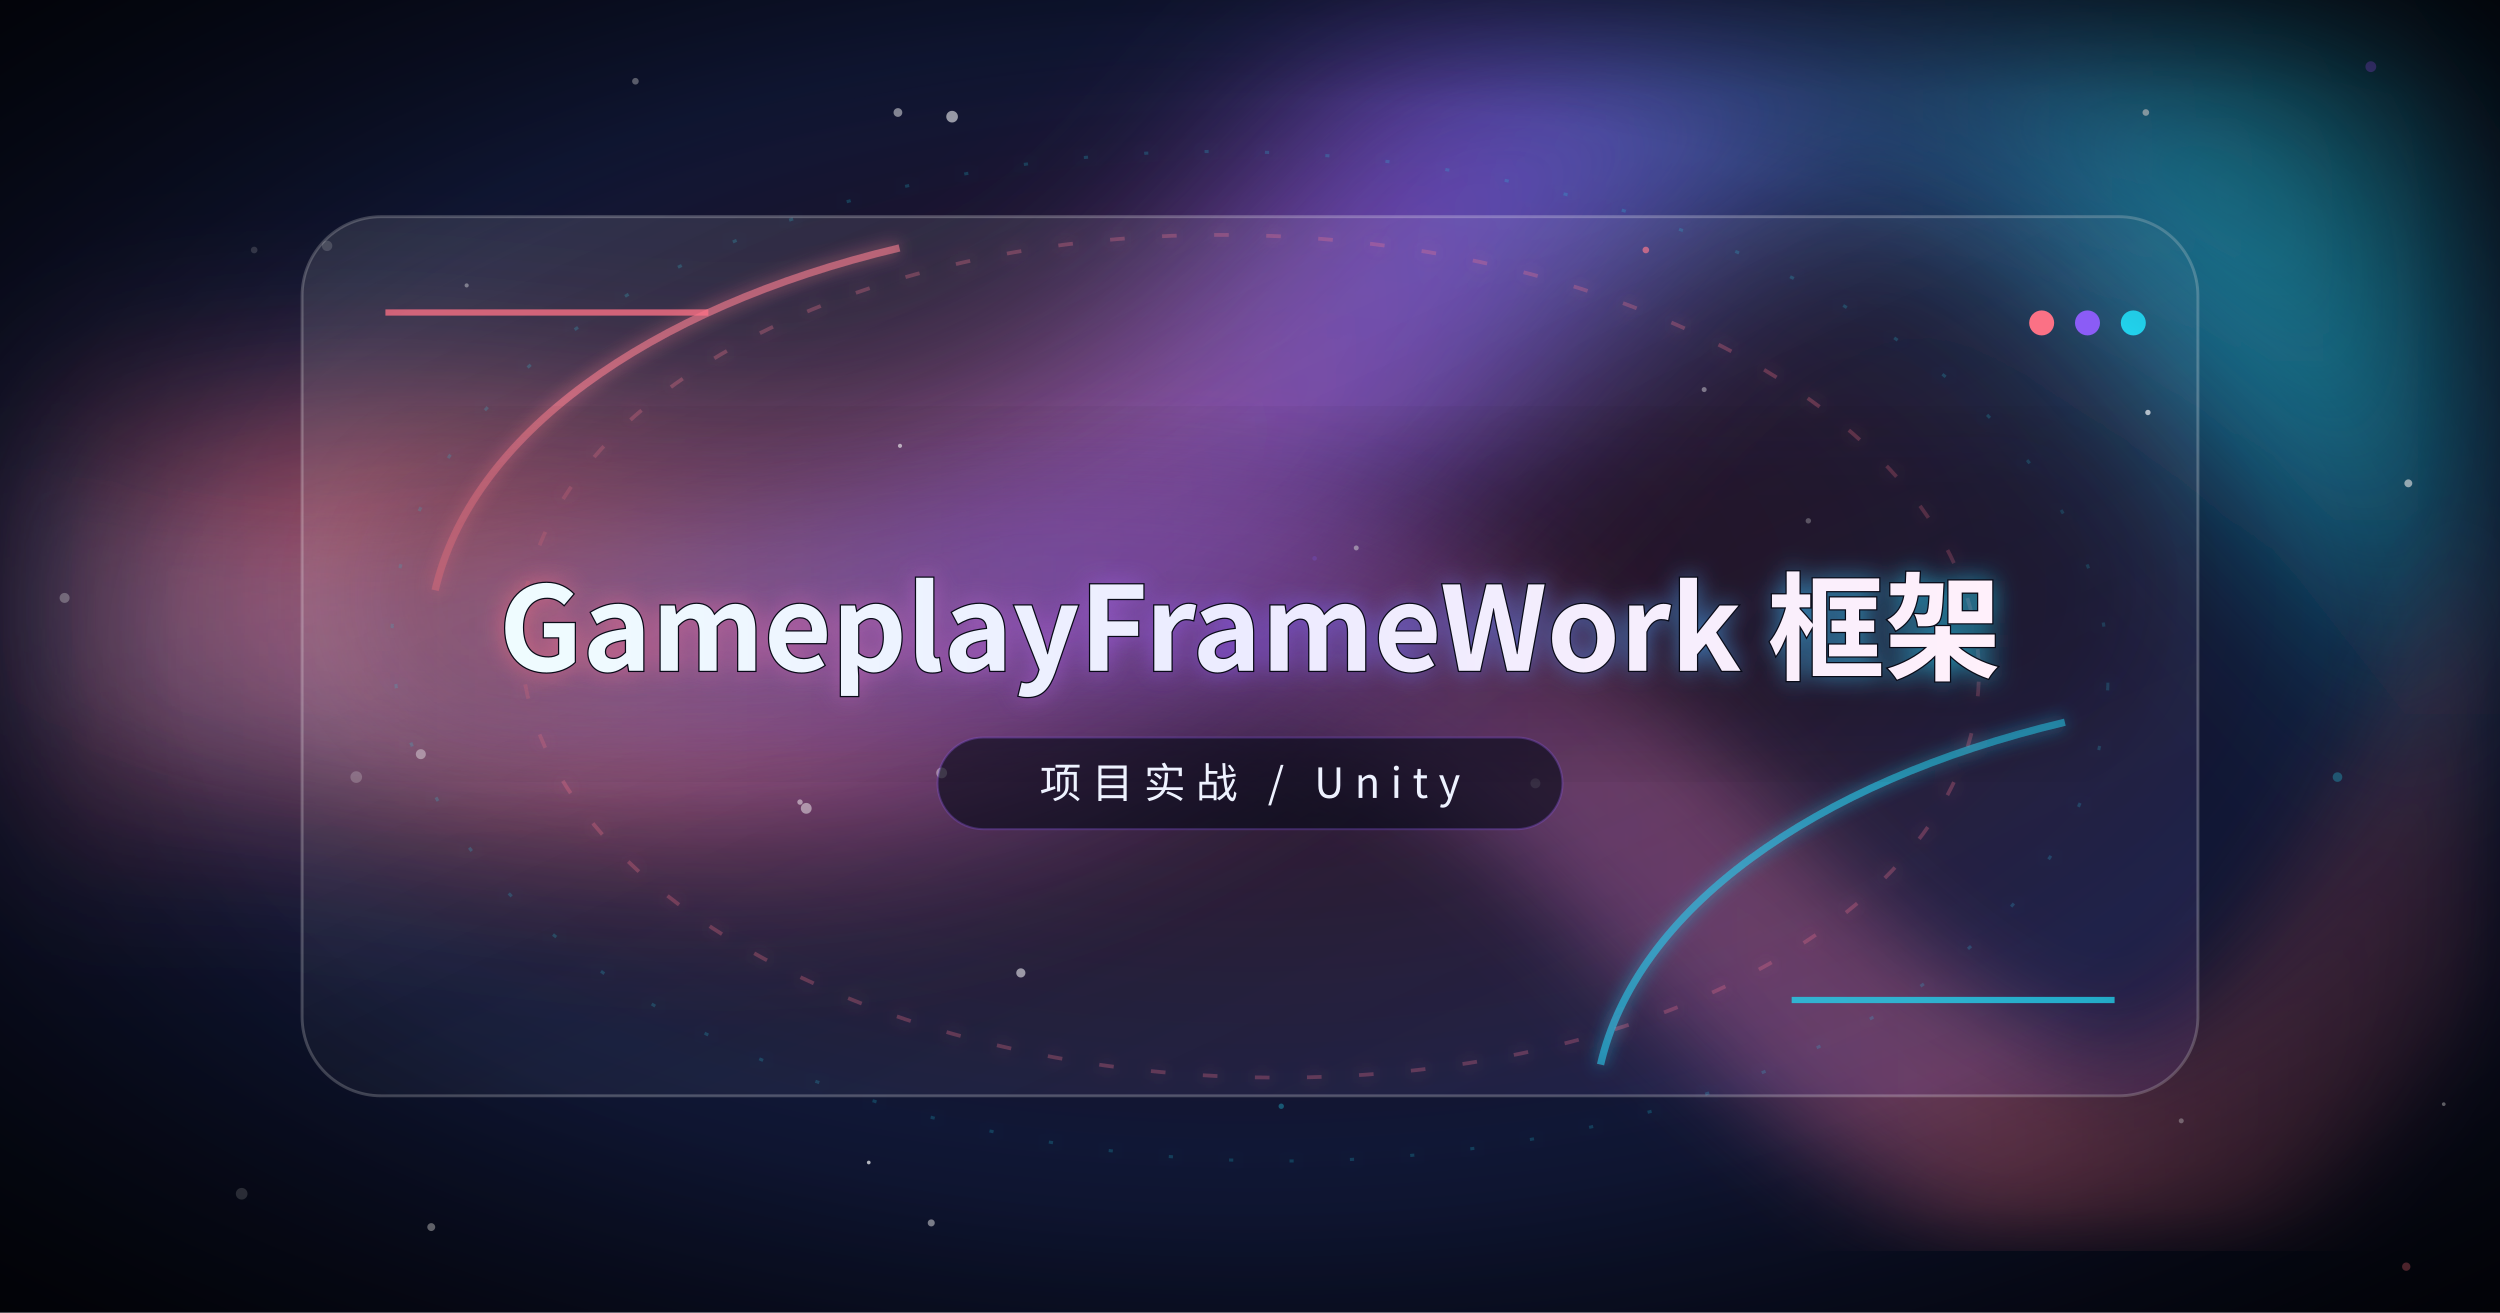
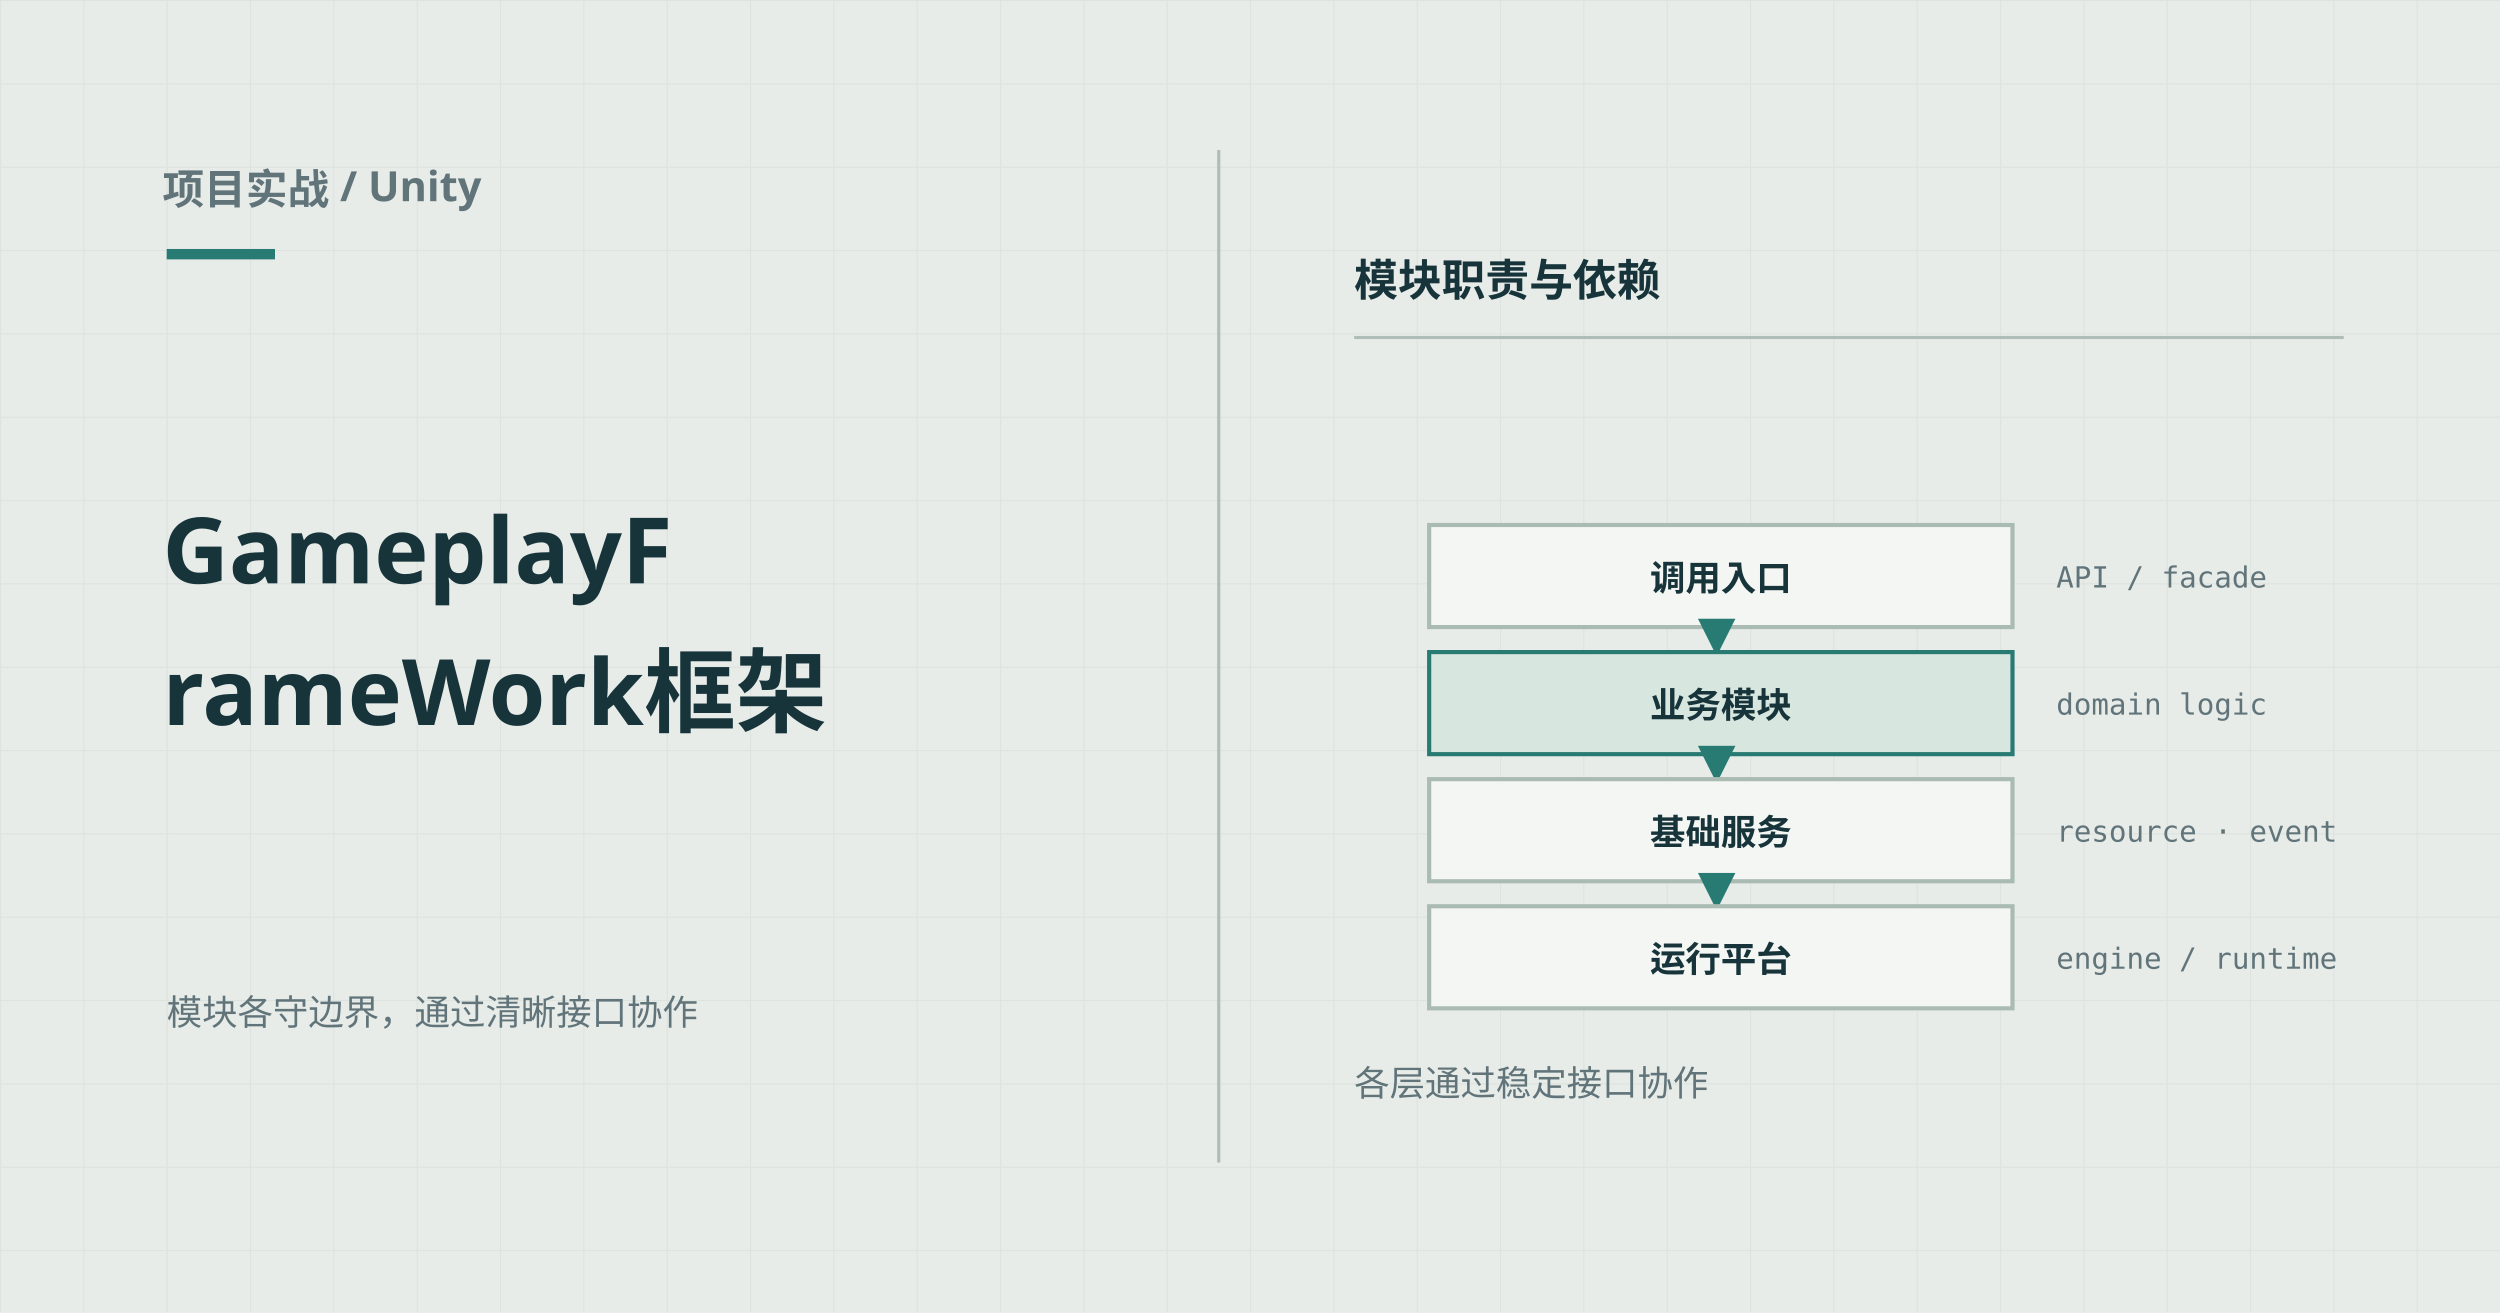
- <svg xmlns="http://www.w3.org/2000/svg" width="1200" height="630" viewBox="0 0 1200 630">
+ <svg xmlns="http://www.w3.org/2000/svg" width="1200" height="630" viewBox="0 0 1200 630" role="img" aria-labelledby="coverTitle coverDesc">
  <defs>
-     <radialGradient id="bg" cx="50%" cy="45%" r="82%">
-       <stop stop-color="#2d0c1c" />
-       <stop offset=".52" stop-color="#101735" />
-       <stop offset="1" stop-color="#02030a" />
-     </radialGradient>
-     <linearGradient id="auroraA" x1="0" y1="0" x2="1" y2="0">
-       <stop stop-color="#fb7185" stop-opacity="0" />
-       <stop offset=".25" stop-color="#fb7185" stop-opacity=".82" />
-       <stop offset=".56" stop-color="#8b5cf6" stop-opacity=".70" />
-       <stop offset=".82" stop-color="#22d3ee" stop-opacity=".72" />
-       <stop offset="1" stop-color="#22d3ee" stop-opacity="0" />
-     </linearGradient>
-     <linearGradient id="auroraB" x1="0" y1="0" x2="1" y2="0">
-       <stop stop-color="#22d3ee" stop-opacity="0" />
-       <stop offset=".42" stop-color="#8b5cf6" stop-opacity=".56" />
-       <stop offset=".75" stop-color="#fb7185" stop-opacity=".58" />
-       <stop offset="1" stop-color="#fb7185" stop-opacity="0" />
-     </linearGradient>
-     <linearGradient id="neonGradient" x1="0" y1="0" x2="1" y2="0">
-       <stop stop-color="#fb7185" />
-       <stop offset=".5" stop-color="#8b5cf6" />
-       <stop offset="1" stop-color="#22d3ee" />
-     </linearGradient>
-     <linearGradient id="titleGradient" x1="0" y1="0" x2="1" y2="0">
-       <stop stop-color="#effcff" />
-       <stop offset=".5" stop-color="#ecebff" />
-       <stop offset="1" stop-color="#fff0fb" />
-     </linearGradient>
-     <linearGradient id="prismGradient" x1="0" y1="0" x2="1" y2="1">
-       <stop stop-color="#fb7185" stop-opacity=".48" />
-       <stop offset=".5" stop-color="#8b5cf6" stop-opacity=".10" />
-       <stop offset="1" stop-color="#22d3ee" stop-opacity=".44" />
-     </linearGradient>
-     <linearGradient id="glassGradient" x1="0" y1="0" x2="1" y2="1">
-       <stop stop-color="#fff" stop-opacity=".13" />
-       <stop offset=".48" stop-color="#fff" stop-opacity=".035" />
-       <stop offset="1" stop-color="#8b5cf6" stop-opacity=".12" />
-     </linearGradient>
-     <filter id="blur48">
-       <feGaussianBlur stdDeviation="48" />
-     </filter>
-     <filter id="blur22">
-       <feGaussianBlur stdDeviation="22" />
-     </filter>
-     <filter id="lineGlow">
-       <feGaussianBlur stdDeviation="4" result="b" />
-       <feMerge>
-         <feMergeNode in="b" />
-         <feMergeNode in="SourceGraphic" />
-       </feMerge>
-     </filter>
-     <filter id="softGlow">
-       <feGaussianBlur stdDeviation="3" result="b" />
-       <feMerge>
-         <feMergeNode in="b" />
-         <feMergeNode in="SourceGraphic" />
-       </feMerge>
-     </filter>
-     <filter id="titleGlow" x="-30%" y="-50%" width="160%" height="200%">
-       <feGaussianBlur stdDeviation="6" />
-     </filter>
-     <radialGradient id="vignette" cx="50%" cy="50%" r="73%">
-       <stop offset=".58" stop-color="#000" stop-opacity="0" />
-       <stop offset="1" stop-color="#000" stop-opacity=".70" />
-     </radialGradient>
+     <pattern id="grid" width="40" height="40" patternUnits="userSpaceOnUse">
+       <path d="M40 0H0V40" fill="none" stroke="#AEBDB7" stroke-width="1" opacity=".20" />
+     </pattern>
+     <marker id="tealArrow" markerWidth="9" markerHeight="9" refX="7" refY="4.5" orient="auto">
+       <path d="M0 0L9 4.5L0 9Z" fill="#287B73" />
+     </marker>
+     <marker id="orangeArrow" markerWidth="9" markerHeight="9" refX="7" refY="4.5" orient="auto">
+       <path d="M0 0L9 4.5L0 9Z" fill="#C47743" />
+     </marker>
  </defs>
-   <rect width="1200" height="630" fill="url(#bg)" />
-   <path d="M-160 452 C100 70 360 520 660 149 S1060 90 1360 427" fill="none" stroke="url(#auroraA)" stroke-width="172" filter="url(#blur48)" opacity=".94" />
-   <path d="M-100 202 C220 500 500 90 800 413 S1110 465 1320 140" fill="none" stroke="url(#auroraB)" stroke-width="105" filter="url(#blur22)" opacity=".64" />
-   <circle cx="790" cy="120" r="1.6" fill="#fb7185" opacity="0.67" />
-   <circle cx="818" cy="187" r="1.2" fill="#ffffff" opacity="0.39" />
-   <circle cx="31" cy="287" r="2.4" fill="#ffffff" opacity="0.32" />
-   <circle cx="432" cy="214" r="1.0" fill="#ffffff" opacity="0.67" />
-   <circle cx="224" cy="137" r="1.0" fill="#ffffff" opacity="0.36" />
-   <circle cx="615" cy="531" r="1.3" fill="#22d3ee" opacity="0.35" />
-   <circle cx="202" cy="362" r="2.4" fill="#ffffff" opacity="0.41" />
-   <circle cx="431" cy="54" r="2.1" fill="#ffffff" opacity="0.49" />
-   <circle cx="1031" cy="198" r="1.3" fill="#ffffff" opacity="0.67" />
-   <circle cx="116" cy="573" r="2.8" fill="#ffffff" opacity="0.22" />
-   <circle cx="631" cy="268" r="1.1" fill="#8b5cf6" opacity="0.33" />
-   <circle cx="387" cy="388" r="2.6" fill="#ffffff" opacity="0.46" />
-   <circle cx="384" cy="385" r="1.3" fill="#ffffff" opacity="0.47" />
-   <circle cx="1173" cy="530" r="0.9" fill="#ffffff" opacity="0.55" />
-   <circle cx="122" cy="120" r="1.6" fill="#ffffff" opacity="0.18" />
-   <circle cx="1155" cy="608" r="2.0" fill="#fb7185" opacity="0.62" />
-   <circle cx="452" cy="371" r="2.6" fill="#ffffff" opacity="0.43" />
-   <circle cx="651" cy="263" r="1.2" fill="#ffffff" opacity="0.52" />
-   <circle cx="171" cy="373" r="2.8" fill="#ffffff" opacity="0.21" />
-   <circle cx="1047" cy="538" r="1.2" fill="#ffffff" opacity="0.38" />
-   <circle cx="1122" cy="373" r="2.3" fill="#22d3ee" opacity="0.32" />
-   <circle cx="490" cy="467" r="2.2" fill="#ffffff" opacity="0.55" />
-   <circle cx="447" cy="587" r="1.7" fill="#ffffff" opacity="0.48" />
-   <circle cx="737" cy="376" r="2.4" fill="#ffffff" opacity="0.27" />
-   <circle cx="1030" cy="54" r="1.6" fill="#ffffff" opacity="0.67" />
-   <circle cx="1138" cy="32" r="2.6" fill="#8b5cf6" opacity="0.59" />
-   <circle cx="305" cy="39" r="1.6" fill="#ffffff" opacity="0.39" />
-   <circle cx="207" cy="589" r="1.9" fill="#ffffff" opacity="0.49" />
-   <circle cx="1156" cy="232" r="1.9" fill="#ffffff" opacity="0.63" />
-   <circle cx="457" cy="56" r="2.8" fill="#ffffff" opacity="0.57" />
-   <circle cx="384" cy="290" r="0.9" fill="#fb7185" opacity="0.37" />
-   <circle cx="157" cy="118" r="2.5" fill="#ffffff" opacity="0.18" />
-   <circle cx="417" cy="558" r="0.9" fill="#ffffff" opacity="0.68" />
-   <circle cx="868" cy="250" r="1.3" fill="#ffffff" opacity="0.33" />
-   <g transform="translate(600 315) rotate(2)" fill="none" filter="url(#lineGlow)">
-     <ellipse rx="350" ry="202" stroke="#fb7185" stroke-opacity=".28" stroke-width="1.8" stroke-dasharray="7 18" />
-     <ellipse rx="412" ry="242" stroke="#22d3ee" stroke-opacity=".20" stroke-width="1.5" stroke-dasharray="2 27" />
-     <path d="M-392 -18 A395 218 0 0 1 -175 -190" stroke="#fb7185" stroke-width="3.5" opacity=".58" />
-     <path d="M175 190 A395 218 0 0 1 392 18" stroke="#22d3ee" stroke-width="3.5" opacity=".58" />
-   </g>
-   <g>
-     <rect x="145" y="104" width="910" height="422" rx="38" fill="url(#glassGradient)" stroke="#ffffff" stroke-opacity=".24" stroke-width="1.4" />
-     <path d="M185 150 H340" stroke="#fb7185" stroke-width="3" opacity=".78" />
-     <path d="M860 480 H1015" stroke="#22d3ee" stroke-width="3" opacity=".78" />
-     <circle cx="980" cy="155" r="6" fill="#fb7185" />
-     <circle cx="1002" cy="155" r="6" fill="#8b5cf6" />
-     <circle cx="1024" cy="155" r="6" fill="#22d3ee" />
-   </g>
-   <rect x="170" y="210" width="860" height="150" rx="75" fill="#02040c" opacity=".18" filter="url(#blur22)" />
-   <text x="600" y="322" font-family="'PingFang SC','Microsoft YaHei','Noto Sans CJK SC',sans-serif" font-size="56" font-weight="900" fill="url(#neonGradient)" opacity=".72" text-anchor="middle" filter="url(#titleGlow)">GameplayFrameWork 框架</text>
-   <text x="600" y="322" font-family="'PingFang SC','Microsoft YaHei','Noto Sans CJK SC',sans-serif" font-size="56" font-weight="900" fill="url(#titleGradient)" stroke="#090b18" stroke-width="1.2" paint-order="stroke" text-anchor="middle">GameplayFrameWork 框架</text>
-   <rect x="450" y="354" width="300" height="44" rx="22" fill="#070a18" opacity=".64" stroke="#8b5cf6" stroke-opacity=".42" />
-   <text x="600" y="383" font-family="'PingFang SC','Microsoft YaHei','Noto Sans CJK SC',sans-serif" font-size="20" fill="#eef2ff" text-anchor="middle" letter-spacing="5">项目实战 / Unity</text>
-   <rect width="1200" height="630" fill="url(#vignette)" pointer-events="none" />
+   <rect width="1200" height="630" fill="#E8ECE9" />
+   <rect width="1200" height="630" fill="url(#grid)" />
+   <path d="M585 72V558" stroke="#AEBDB7" stroke-width="1.5" />
+   <text x="78" y="98" fill="#61747A" font-family="'Microsoft YaHei','Noto Sans SC',sans-serif" font-size="20" font-weight="600" text-anchor="start">项目实战 / Unity</text>
+   <path d="M80 122H132" stroke="#287B73" stroke-width="5" />
+   <text x="78" y="280.0" fill="#17343B" font-family="'Microsoft YaHei','Noto Sans SC',sans-serif" font-size="44" font-weight="700" text-anchor="start">GameplayF</text>
+   <text x="78" y="348.0" fill="#17343B" font-family="'Microsoft YaHei','Noto Sans SC',sans-serif" font-size="44" font-weight="700" text-anchor="start">rameWork框架</text>
+   <text x="80" y="492" fill="#61747A" font-family="'Microsoft YaHei','Noto Sans SC',sans-serif" font-size="17" font-weight="500" text-anchor="start">模块各守边界，通过清晰接口协作</text>
+   <text x="650" y="142" fill="#17343B" font-family="'Microsoft YaHei','Noto Sans SC',sans-serif" font-size="21" font-weight="650" text-anchor="start">模块职责与依赖</text>
+   <path d="M650 162L1125 162" fill="none" stroke="#AEBDB7" stroke-width="1.5" />
+   <rect x="686" y="252" width="280" height="49" fill="#F4F6F3" stroke="#AABBB4" stroke-width="2" />
+   <text x="826.0" y="283.5" fill="#17343B" font-family="'Microsoft YaHei','Noto Sans SC',sans-serif" font-size="17" font-weight="650" text-anchor="middle">调用入口</text>
+   <text x="987" y="282" fill="#61747A" font-family="Consolas,'Microsoft YaHei',monospace" font-size="14" font-weight="500" text-anchor="start">API / facade</text>
+   <path d="M824 302L824 311" fill="none" stroke="#287B73" stroke-width="2" marker-end="url(#tealArrow)" />
+   <rect x="686" y="313" width="280" height="49" fill="#D8E6E0" stroke="#287B73" stroke-width="2" />
+   <text x="826.0" y="344.5" fill="#17343B" font-family="'Microsoft YaHei','Noto Sans SC',sans-serif" font-size="17" font-weight="650" text-anchor="middle">业务模块</text>
+   <text x="987" y="343" fill="#61747A" font-family="Consolas,'Microsoft YaHei',monospace" font-size="14" font-weight="500" text-anchor="start">domain logic</text>
+   <path d="M824 363L824 372" fill="none" stroke="#287B73" stroke-width="2" marker-end="url(#tealArrow)" />
+   <rect x="686" y="374" width="280" height="49" fill="#F4F6F3" stroke="#AABBB4" stroke-width="2" />
+   <text x="826.0" y="405.5" fill="#17343B" font-family="'Microsoft YaHei','Noto Sans SC',sans-serif" font-size="17" font-weight="650" text-anchor="middle">基础服务</text>
+   <text x="987" y="404" fill="#61747A" font-family="Consolas,'Microsoft YaHei',monospace" font-size="14" font-weight="500" text-anchor="start">resource · event</text>
+   <path d="M824 424L824 433" fill="none" stroke="#287B73" stroke-width="2" marker-end="url(#tealArrow)" />
+   <rect x="686" y="435" width="280" height="49" fill="#F4F6F3" stroke="#AABBB4" stroke-width="2" />
+   <text x="826.0" y="466.5" fill="#17343B" font-family="'Microsoft YaHei','Noto Sans SC',sans-serif" font-size="17" font-weight="650" text-anchor="middle">运行平台</text>
+   <text x="987" y="465" fill="#61747A" font-family="Consolas,'Microsoft YaHei',monospace" font-size="14" font-weight="500" text-anchor="start">engine / runtime</text>
+   <text x="650" y="526" fill="#61747A" font-family="'Microsoft YaHei','Noto Sans SC',sans-serif" font-size="17" font-weight="500" text-anchor="start">各层通过稳定接口协作</text>
</svg>
